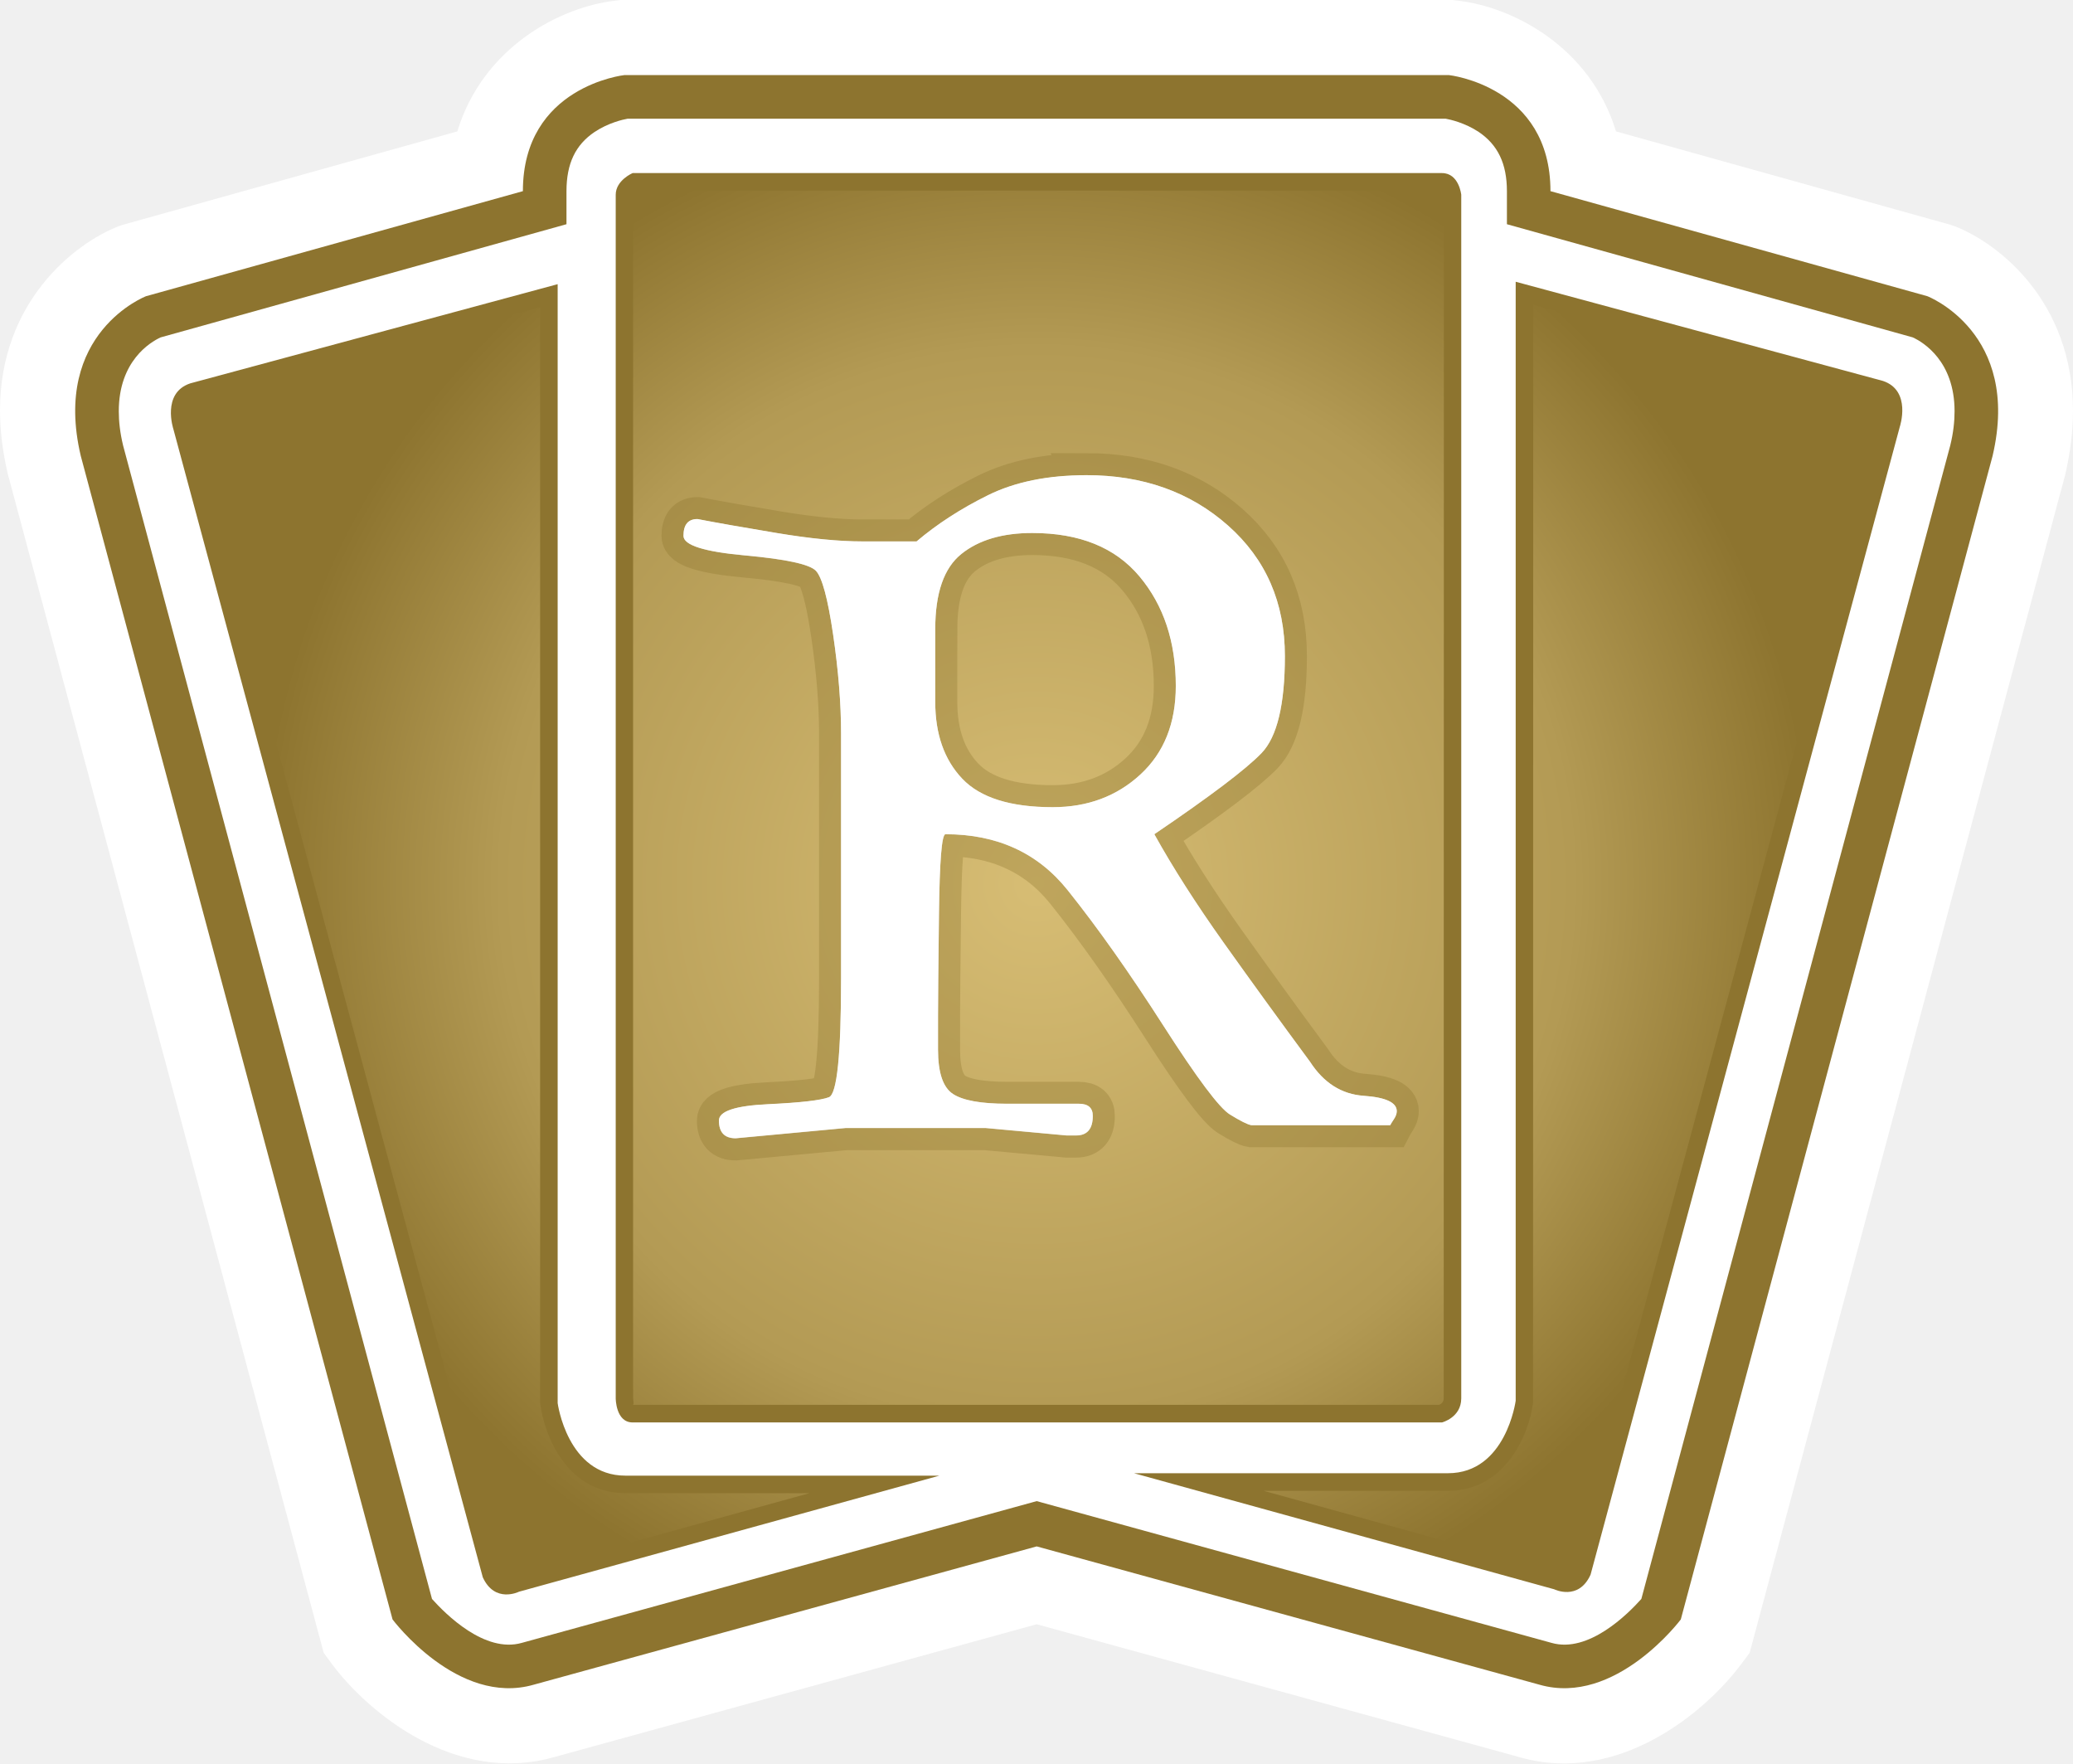
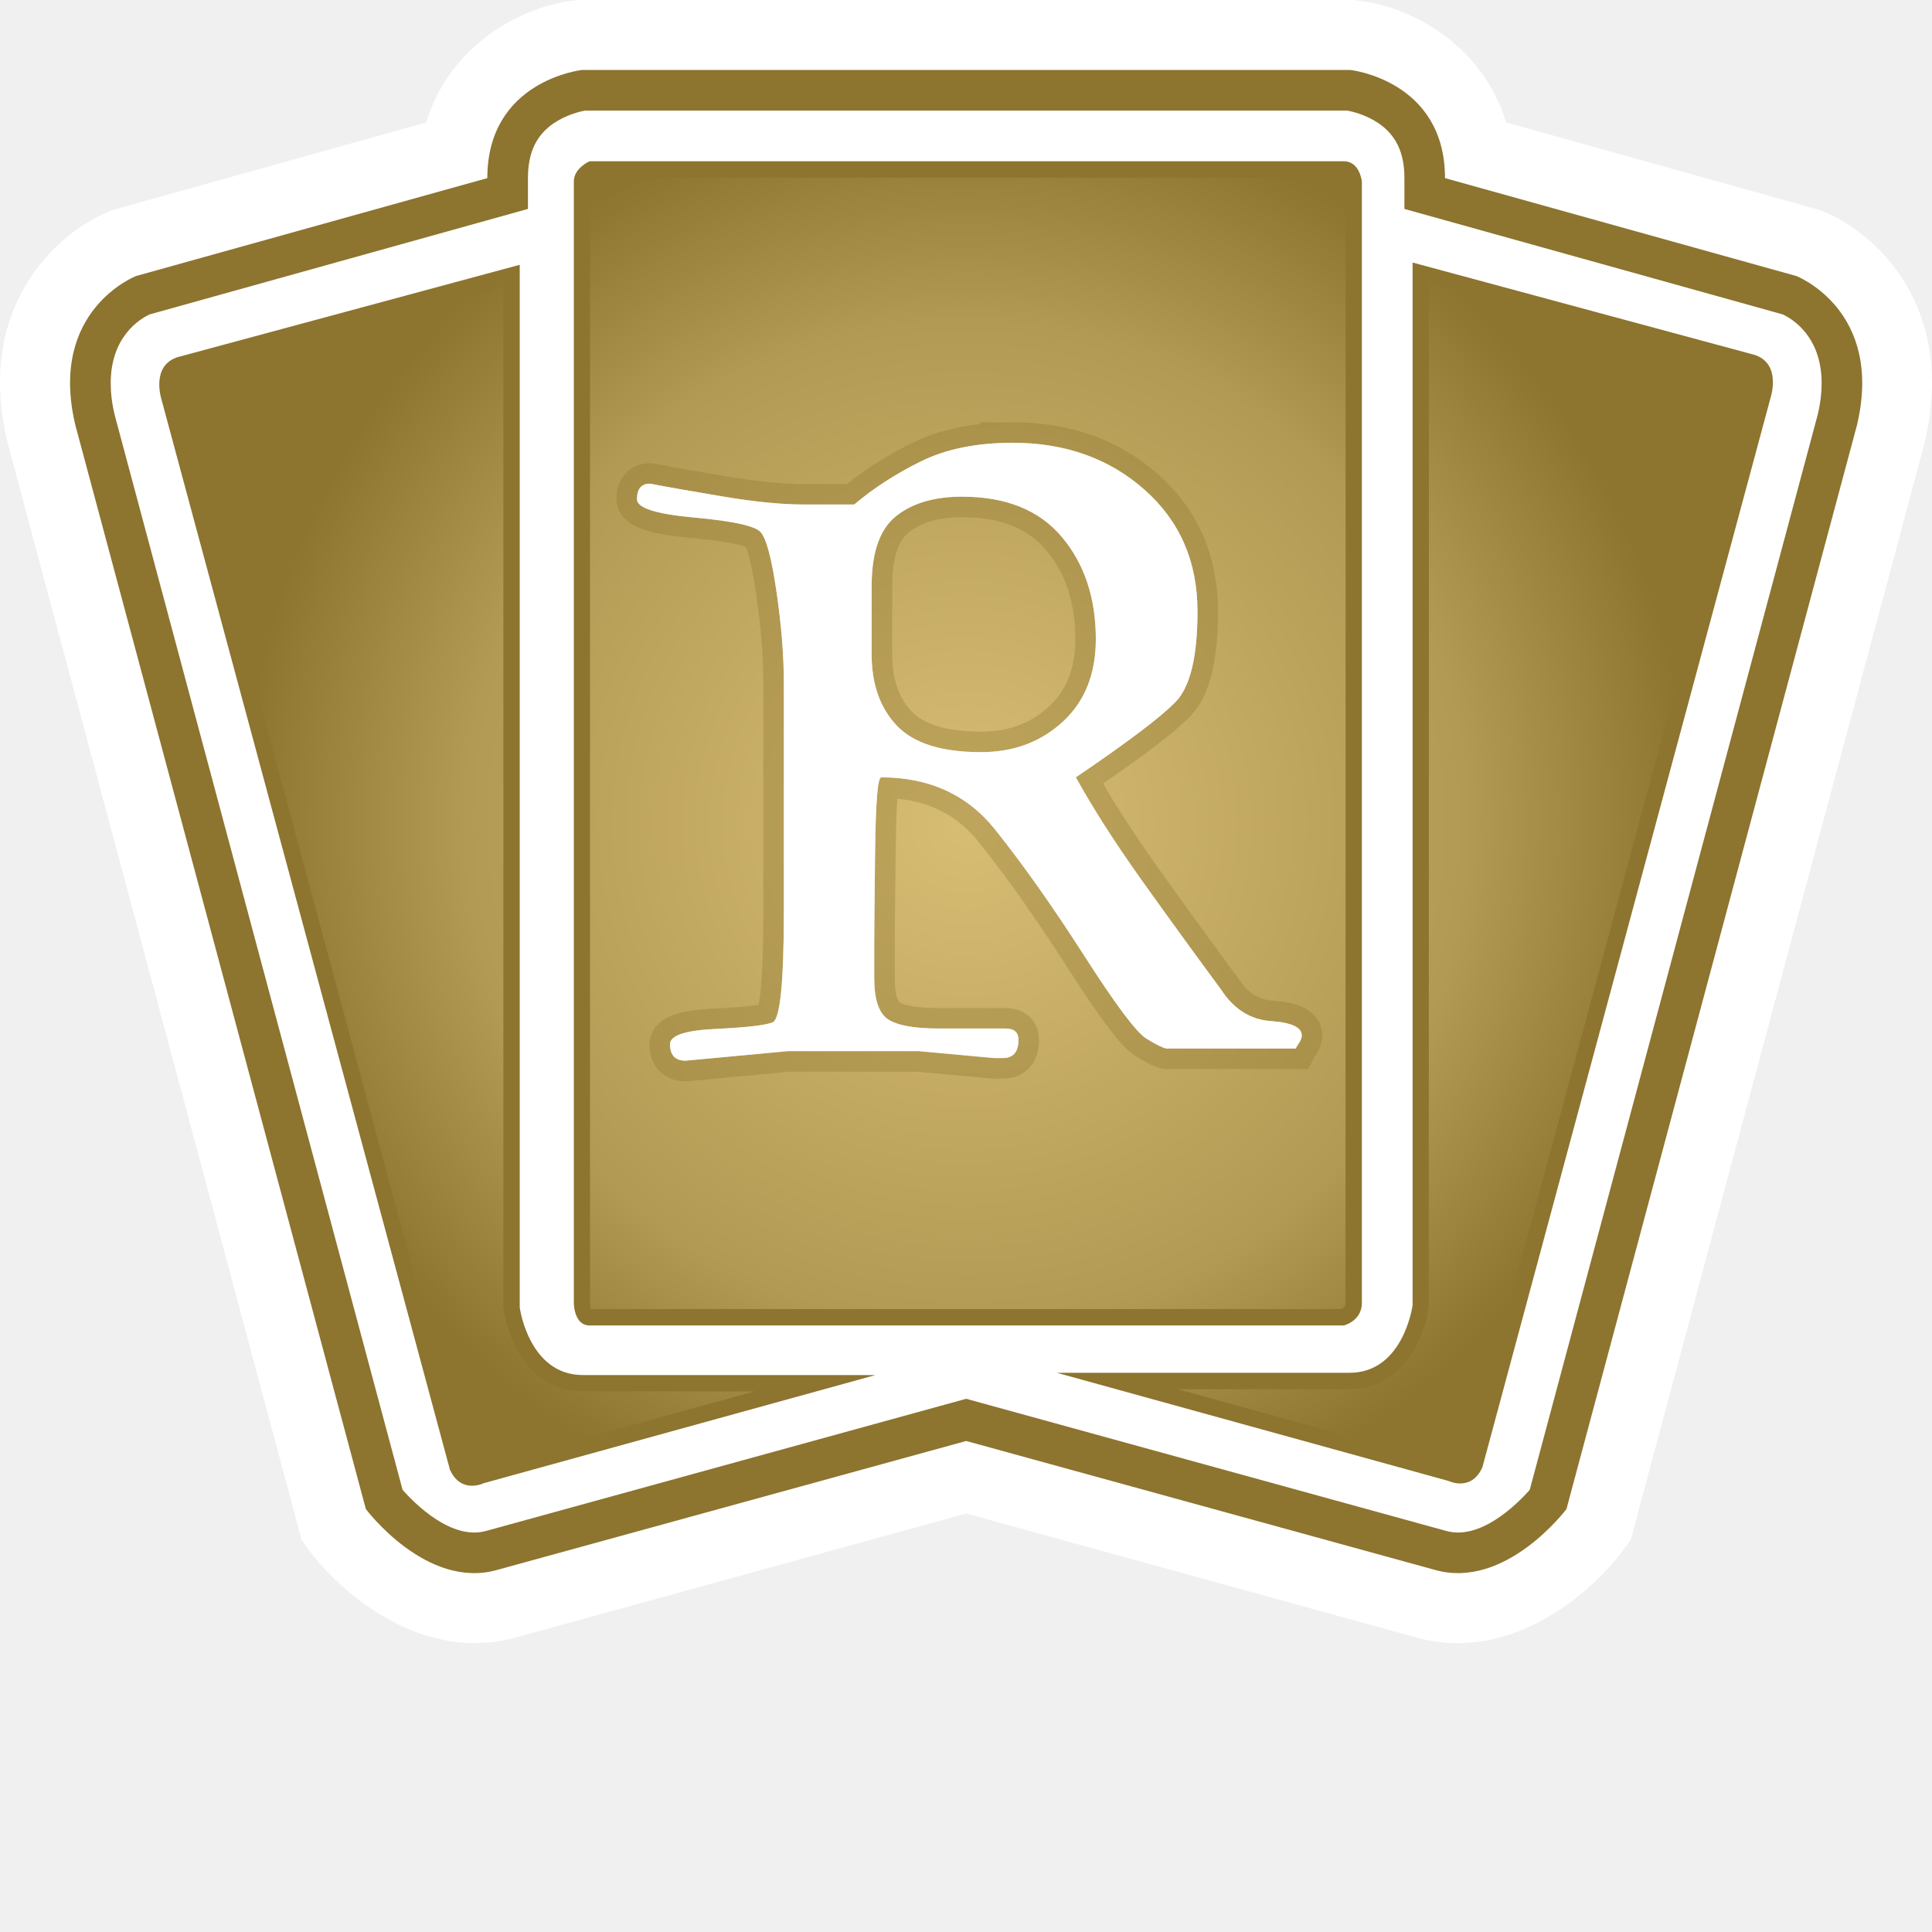
- <svg xmlns="http://www.w3.org/2000/svg" xmlns:xlink="http://www.w3.org/1999/xlink" version="1.1" width="600" height="510.317" id="svg6345">
+ <svg xmlns="http://www.w3.org/2000/svg" xmlns:xlink="http://www.w3.org/1999/xlink" version="1.1" width="600" height="600" id="svg6345">
  <defs id="defs6347">
    <radialGradient cx="0" cy="0" r="1" fx="0" fy="0" id="radialGradient474" gradientUnits="userSpaceOnUse" gradientTransform="matrix(17.57069,0,0,-17.57069,218.3916,372.0478)" spreadMethod="pad">
      <stop id="stop476" style="stop-color:#d7bd74;stop-opacity:1" offset="0" />
      <stop id="stop478" style="stop-color:#b39a54;stop-opacity:1" offset="0.691" />
      <stop id="stop480" style="stop-color:#8d742f;stop-opacity:1" offset="1" />
    </radialGradient>
    <radialGradient cx="0" cy="0" r="1" fx="0" fy="0" id="radialGradient3007" xlink:href="#radialGradient474" gradientUnits="userSpaceOnUse" gradientTransform="matrix(17.57069,0,0,-17.57069,218.3916,372.0478)" spreadMethod="pad" />
    <radialGradient cx="0" cy="0" r="1" fx="0" fy="0" id="radialGradient3010" xlink:href="#radialGradient474" gradientUnits="userSpaceOnUse" gradientTransform="matrix(224.1589,0,0,224.1589,300.0651,255.7397)" spreadMethod="pad" />
  </defs>
  <path d="M 419.353,0 179.55,0 178.402,0.153 C 162.263,1.901 139.835,13.561 132.36,38.03 112.024,43.707 35.428,65.089 35.428,65.089 l -0.995,0.344 C 21.28,70.523 0,87.567 0,118.759 c 0,5.575 0.701,11.609 2.194,18.141 l 91.497,341.405 2.488,3.394 c 10.372,13.804 35.53,34.93 64.285,26.765 0,0 128.979,-35.491 139.593,-38.426 10.665,2.934 139.784,38.477 139.784,38.477 28.5,8.114 53.722,-13.013 64.03,-26.816 l 2.539,-3.394 91.306,-340.805 c 1.544,-6.685 2.284,-12.86 2.284,-18.588 0,-31.396 -21.178,-48.389 -34.331,-53.48 L 564.674,65.089 c 0,0 -76.596,-21.382 -96.932,-27.059 C 460.267,13.561 437.839,1.901 421.65,0.153 L 420.501,0 419.353,0 z" id="path464" style="fill:#ffffff;fill-opacity:1;fill-rule:nonzero;stroke:none" />
  <path d="m 180.749,21.726 c 0,0 -29.406,3.189 -29.406,33.591 L 42.266,85.718 c 0,0 -27.314,10.512 -18.894,46.195 l 90.247,336.735 c 0,0 18.843,25.209 40.862,18.881 l 145.576,-40.02 145.513,40.02 c 22.02,6.328 40.913,-18.881 40.913,-18.881 L 576.73,131.913 C 585.099,96.23 557.849,85.718 557.849,85.718 L 448.759,55.317 c 0,-30.401 -29.406,-33.591 -29.406,-33.591 l -238.604,0 z" id="path466" style="fill:#8d742f;fill-opacity:1;fill-rule:nonzero;stroke:none" />
  <path d="m 181.693,34.343 c -1.391,0.243 -5.575,1.186 -9.568,3.827 -5.575,3.738 -8.165,9.173 -8.165,17.146 l 0,9.568 c 0,0 -115.813,32.289 -117.459,32.749 -3.049,1.391 -12.12,6.876 -12.12,21.369 0,2.947 0.357,6.238 1.25,9.925 0.153,0.6 87.963,328.507 89.405,333.788 3.891,4.338 15.245,15.794 26.013,12.707 l 149.008,-41.016 148.995,41.016 c 10.716,3.087 22.134,-8.369 26.013,-12.707 1.403,-5.282 89.252,-333.189 89.405,-333.788 0.906,-3.687 1.25,-6.978 1.25,-9.925 0,-14.493 -9.071,-19.978 -12.107,-21.369 C 551.968,97.174 436.155,64.885 436.155,64.885 l 0,-9.568 c 0,-7.973 -2.641,-13.408 -8.178,-17.146 -3.993,-2.641 -8.229,-3.585 -9.568,-3.827 l -236.716,0 z" id="path468" style="fill:#ffffff;fill-opacity:1;fill-rule:nonzero;stroke:none" />
  <path d="m 438.694,81.533 0,323.825 c 0,0 -2.794,20.973 -19.583,20.973 l -90.898,0 121.643,33.591 c 0,0 7.029,3.483 10.512,-4.236 l 89.507,-332.194 c 0,0 3.483,-10.461 -4.886,-13.255 L 438.694,81.533 z M 55.074,110.94 c -8.382,2.781 -4.886,13.255 -4.886,13.255 l 89.545,332.245 c 3.496,7.667 10.474,4.184 10.474,4.184 l 121.694,-33.591 -90.898,0 c -16.802,0 -19.596,-20.986 -19.596,-20.986 l 0,-323.812 -106.334,28.704 z m 128.022,-60.853 234.267,0 c 4.937,0 5.575,6.277 5.575,6.277 l 0,348.294 c 0,5.575 -5.575,6.978 -5.575,6.978 l -234.267,0 c -4.886,0 -4.886,-6.978 -4.886,-6.978 l 0,-348.294 c 0,-4.184 4.886,-6.277 4.886,-6.277" id="path470" style="fill:#8d742f;fill-opacity:1;fill-rule:nonzero;stroke:none" />
  <path d="m 184.385,55.164 c -0.6,0.459 -1.148,0.957 -1.148,1.199 l 0,0 0,348.243 c 0.051,0.804 0.357,1.939 -0.14,1.939 l 0,0 233.425,0 c 0.638,-0.242 1.34,-0.842 1.34,-1.888 l 0,0 0.051,-347.694 c -0.102,-0.702 -0.498,-1.646 -0.549,-1.799 l 0,0 -232.978,0 z m 259.335,350.832 c -1.148,8.828 -7.82,25.426 -24.609,25.426 l 0,0 -53.378,0 86.318,23.869 c 0.14,0.102 0.791,0.293 1.391,0.293 l 0,0 c 0.498,0 1.391,0 1.99,-1.199 l 0,0 89.609,-332.436 c 0.191,-0.6 1.697,-5.779 -1.403,-6.774 l 0,0 -99.866,-26.969 -0.051,317.79 z M 56.707,115.762 c -3.33,1.097 -1.786,6.289 -1.595,7.131 l 0,0 89.265,331.403 c 0.893,1.99 1.735,1.99 2.233,1.99 l 0,0 c 0.6,0 1.25,-0.204 2.245,-0.6 l 0,0 85.412,-23.576 -53.263,0 c -16.853,0 -23.474,-16.585 -24.673,-26.064 l 0,0 0,-317.14 -99.624,26.855 z" id="path482" style="fill:url(#radialGradient3010);fill-opacity:1;fill-rule:nonzero;stroke:none" />
  <g transform="scale(10.20604,10.20604)" id="text6161" style="font-size:26.442px;font-style:normal;font-variant:normal;font-weight:100;font-stretch:normal;text-align:start;line-height:125%;letter-spacing:0px;word-spacing:0px;writing-mode:lr-tb;text-anchor:start;fill:#ffffff;fill-opacity:1;stroke:#8d742f;stroke-width:1.25;stroke-opacity:0.335;font-family:GoudyMedieval;-inkscape-font-specification:GoudyMedieval Thin">
    <path d="m 30.806,13.473 c 1.604,1.8e-5 2.944,0.476 4.019,1.428 1.075,0.952 1.613,2.186 1.613,3.702 -1.5e-5,1.375 -0.22,2.292 -0.661,2.75 -0.441,0.458 -1.455,1.225 -3.041,2.301 0.529,0.952 1.186,1.979 1.97,3.081 0.785,1.102 1.6,2.226 2.445,3.371 0.388,0.599 0.895,0.921 1.521,0.965 0.626,0.044 0.939,0.189 0.939,0.436 -1.8e-5,0.07 -0.027,0.145 -0.079,0.225 -0.053,0.079 -0.088,0.137 -0.106,0.172 l -3.94,0 c -0.106,-0.018 -0.309,-0.119 -0.608,-0.304 -0.3,-0.185 -0.93,-1.027 -1.89,-2.525 -0.961,-1.499 -1.864,-2.777 -2.71,-3.834 -0.846,-1.058 -2.001,-1.586 -3.464,-1.586 -0.105,8e-6 -0.167,0.754 -0.185,2.261 -0.018,1.507 -0.027,2.472 -0.027,2.896 -5e-6,0.441 -5e-6,0.696 0,0.767 -5e-6,0.07 -5e-6,0.132 0,0.186 -5e-6,0.652 0.141,1.071 0.423,1.256 0.282,0.185 0.793,0.278 1.534,0.278 l 2.036,0 c 0.264,0 0.396,0.115 0.396,0.344 -10e-6,0.37 -0.158,0.555 -0.475,0.555 l -0.265,0 -2.301,-0.211 -3.966,0 -3.12,0.291 c -0.317,-1e-6 -0.475,-0.168 -0.475,-0.503 1e-6,-0.265 0.463,-0.419 1.388,-0.463 0.925,-0.044 1.503,-0.11 1.732,-0.198 0.229,-0.088 0.344,-1.208 0.344,-3.359 l 0,-6.954 c -3e-6,-0.846 -0.075,-1.781 -0.225,-2.803 -0.15,-1.022 -0.313,-1.626 -0.489,-1.811 -0.176,-0.185 -0.846,-0.33 -2.01,-0.436 -1.164,-0.106 -1.745,-0.291 -1.745,-0.556 2e-6,-0.317 0.132,-0.475 0.397,-0.475 0.547,0.105 1.296,0.238 2.248,0.396 0.952,0.159 1.763,0.238 2.433,0.238 l 1.533,0 c 0.582,-0.494 1.256,-0.93 2.023,-1.309 0.767,-0.379 1.696,-0.568 2.79,-0.568 z m -4.283,4.363 0,2.063 c -5e-6,0.917 0.256,1.644 0.767,2.182 0.511,0.538 1.366,0.807 2.565,0.807 0.987,8e-6 1.816,-0.309 2.486,-0.926 0.67,-0.617 1.005,-1.454 1.005,-2.512 -1.2e-5,-1.251 -0.344,-2.287 -1.031,-3.107 -0.688,-0.82 -1.701,-1.23 -3.041,-1.23 -0.846,1.7e-5 -1.516,0.198 -2.01,0.595 -0.494,0.397 -0.74,1.106 -0.74,2.128 z" id="path2998" />
  </g>
  <g transform="translate(270.6057,230.1578)" id="text6165" style="font-size:269.871px;font-style:normal;font-variant:normal;font-weight:100;font-stretch:normal;text-align:start;line-height:125%;letter-spacing:0px;word-spacing:0px;writing-mode:lr-tb;text-anchor:start;fill:#ffffff;fill-opacity:1;stroke:#8d742f;stroke-width:12.758;stroke-opacity:0;font-family:GoudyMedieval;-inkscape-font-specification:GoudyMedieval Thin">
    <path d="m 43.8,-92.654 c 16.373,1.88e-4 30.047,4.858 41.023,14.573 10.975,9.716 16.463,22.31 16.463,37.782 -1.5e-4,14.034 -2.25,23.39 -6.749,28.068 -4.5,4.678 -14.845,12.505 -31.037,23.48 5.397,9.718 12.1,20.2 20.108,31.444 8.008,11.245 16.327,22.714 24.959,34.409 3.959,6.116 9.132,9.398 15.52,9.846 6.388,0.447 9.582,1.931 9.582,4.451 -1.9e-4,0.719 -0.271,1.484 -0.811,2.294 -0.541,0.81 -0.902,1.396 -1.083,1.758 l -40.207,0 C 90.486,95.271 88.416,94.236 85.358,92.347 82.299,90.458 75.869,81.867 66.065,66.573 56.262,51.279 47.042,38.235 38.405,27.44 29.769,16.646 17.983,11.249 3.049,11.249 1.973,11.249 1.344,18.94 1.163,34.322 0.982,49.703 0.891,59.555 0.891,63.876 c -5.236e-5,4.497 -5.236e-5,7.105 0,7.824 -5.236e-5,0.719 -5.236e-5,1.351 0,1.894 -5.236e-5,6.655 1.44,10.926 4.32,12.815 2.88,1.889 8.097,2.833 15.652,2.833 l 20.779,0 c 2.696,6e-6 4.044,1.169 4.044,3.508 -9.7e-5,3.777 -1.617,5.666 -4.851,5.666 l -2.701,0 -23.48,-2.158 -40.479,0 -31.848,2.973 c -3.234,-4e-6 -4.851,-1.71 -4.851,-5.131 1.1e-5,-2.701 4.722,-4.276 14.166,-4.723 9.444,-0.447 15.335,-1.121 17.674,-2.022 2.339,-0.9 3.508,-12.326 3.508,-34.277 l 0,-70.976 c -2.4e-5,-8.636 -0.765,-18.172 -2.294,-28.607 -1.529,-10.435 -3.193,-16.596 -4.991,-18.485 -1.798,-1.889 -8.635,-3.372 -20.511,-4.451 -11.876,-1.079 -17.814,-2.969 -17.814,-5.67 2.2e-5,-3.234 1.351,-4.851 4.052,-4.851 5.578,1.076 13.225,2.424 22.941,4.044 9.715,1.62 17.991,2.43 24.827,2.43 l 15.648,0 c 5.941,-5.04 12.823,-9.494 20.647,-13.363 7.824,-3.868 17.314,-5.802 28.471,-5.802 z m -43.716,44.531 0,21.051 c -5.154e-5,9.356 2.608,16.778 7.824,22.266 5.216,5.488 13.94,8.232 26.173,8.232 10.075,9.18e-5 18.532,-3.149 25.37,-9.446 6.838,-6.298 10.258,-14.844 10.258,-25.638 -1.22e-4,-12.771 -3.509,-23.34 -10.525,-31.708 -7.017,-8.367 -17.361,-12.551 -31.033,-12.551 -8.637,1.71e-4 -15.474,2.025 -20.511,6.074 -5.038,4.049 -7.556,11.29 -7.556,21.722 z" id="path3004" />
  </g>
</svg>
